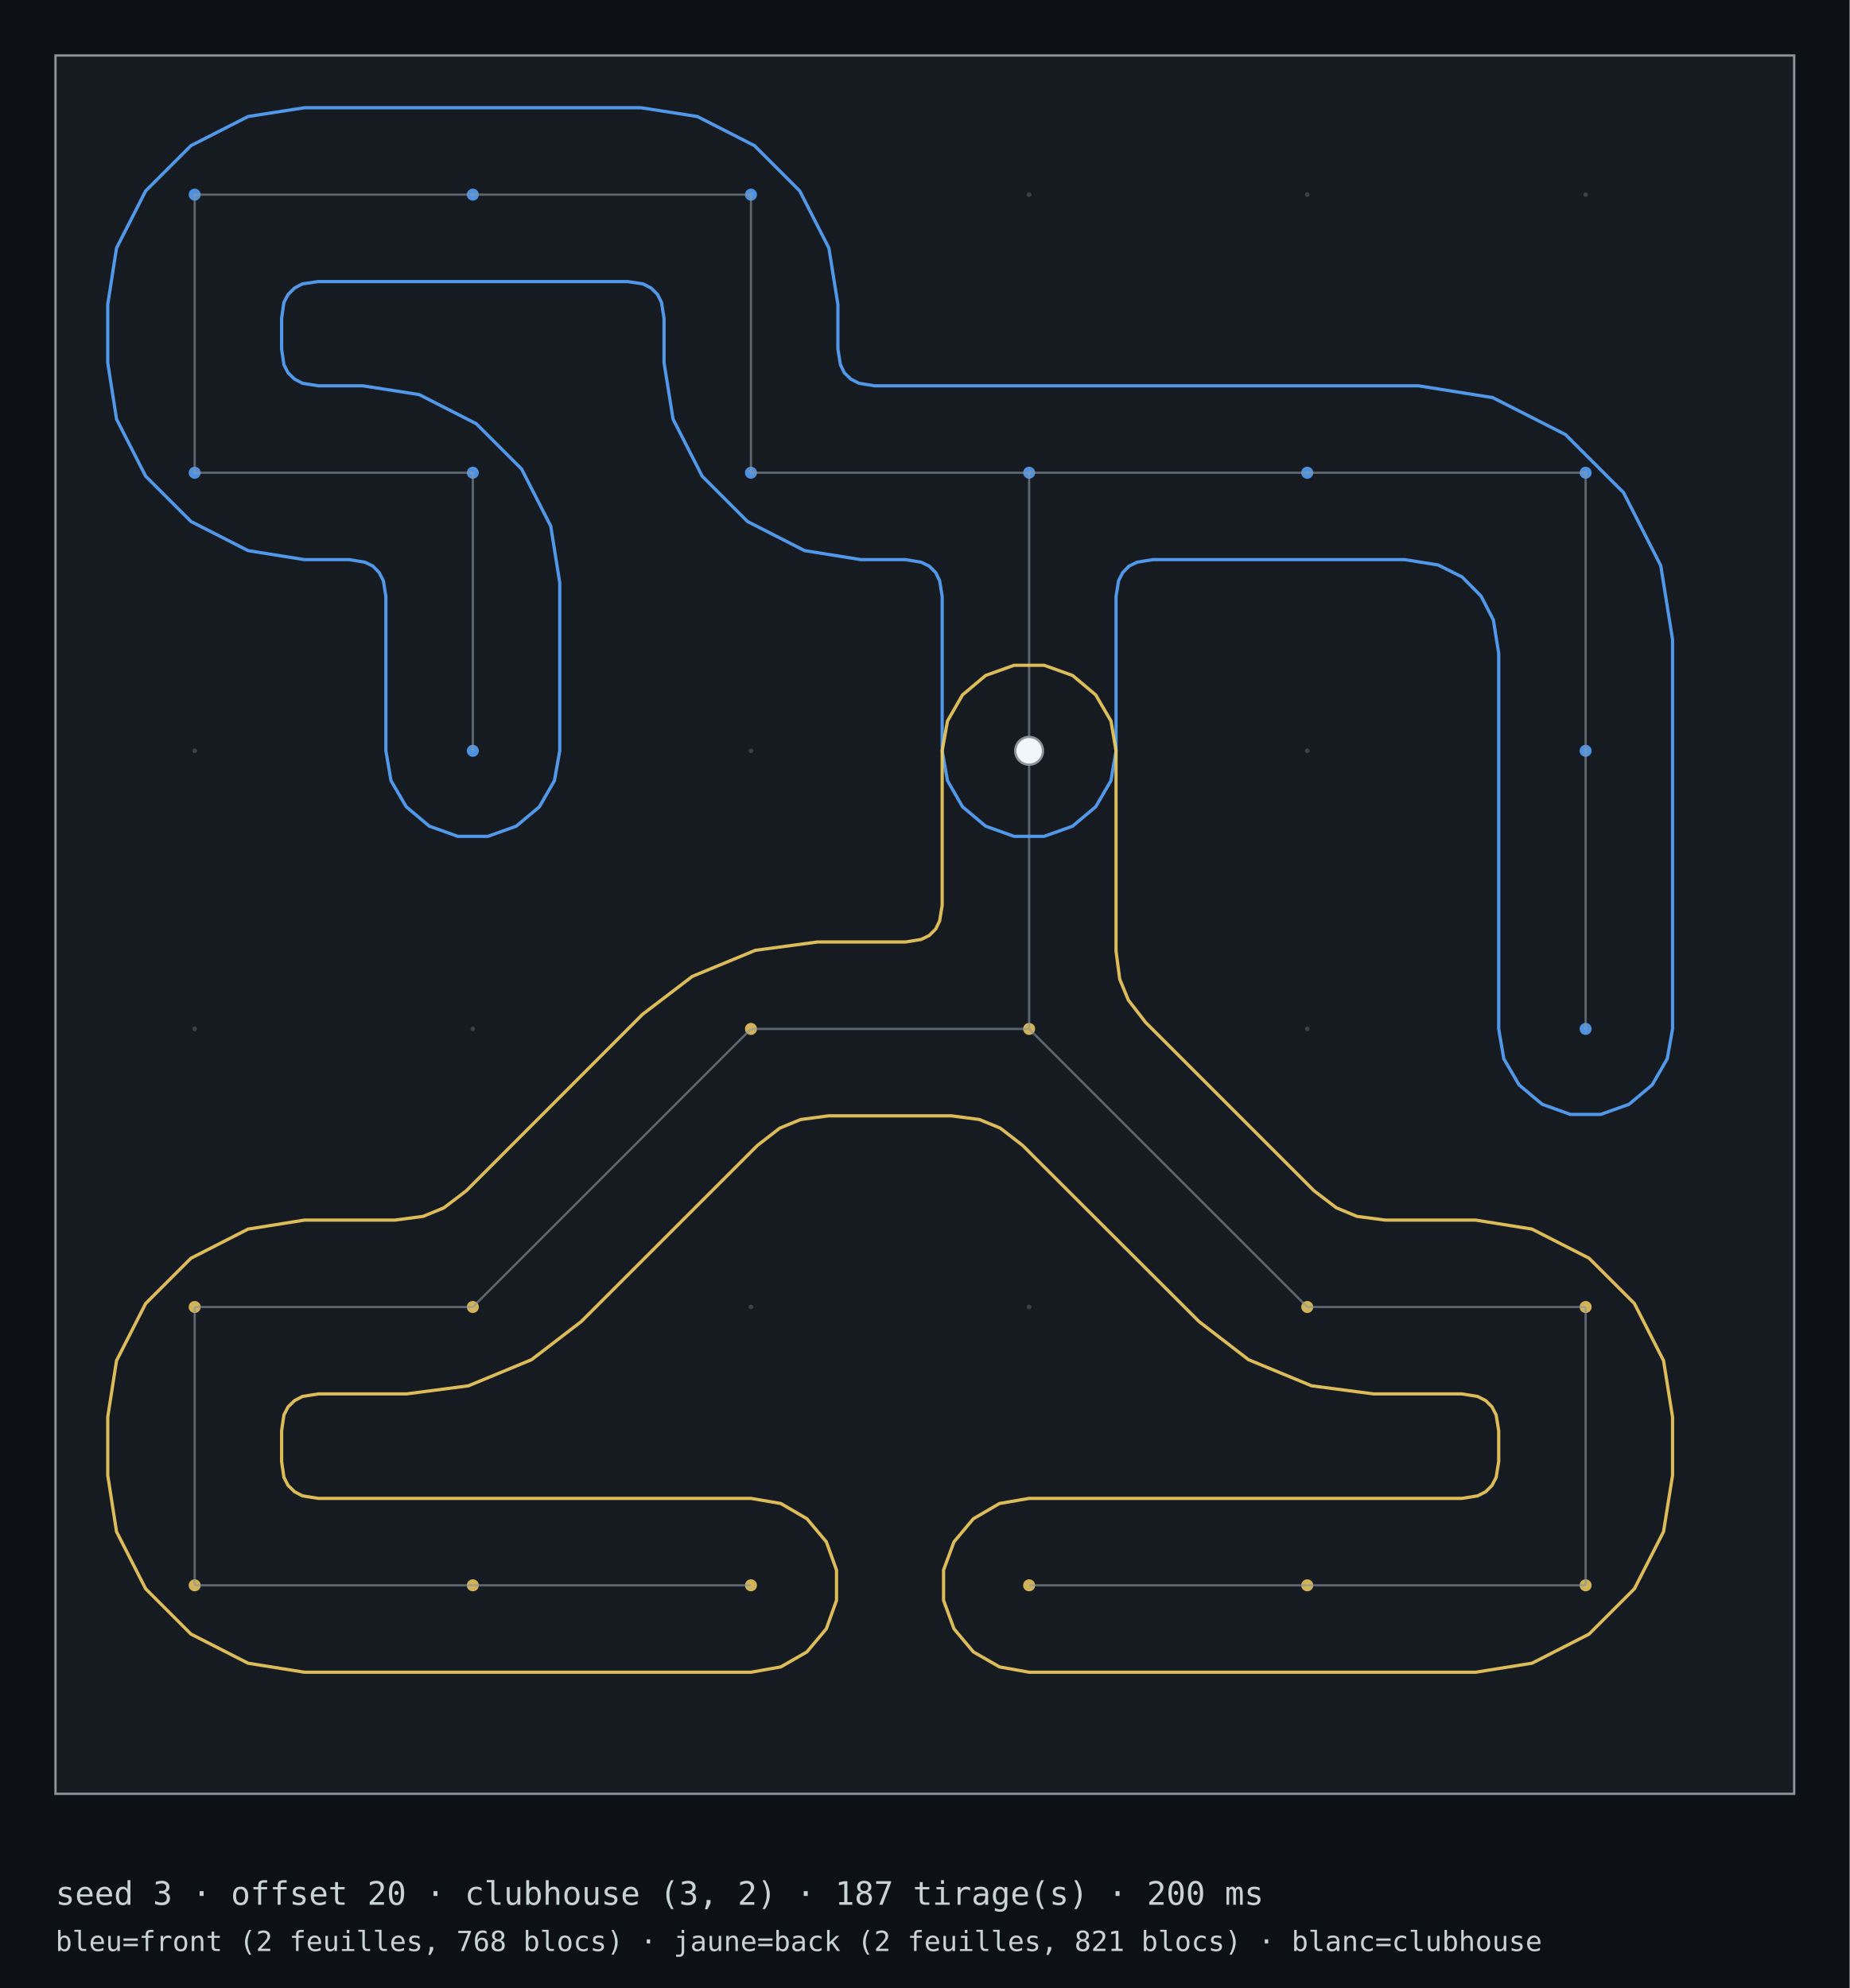
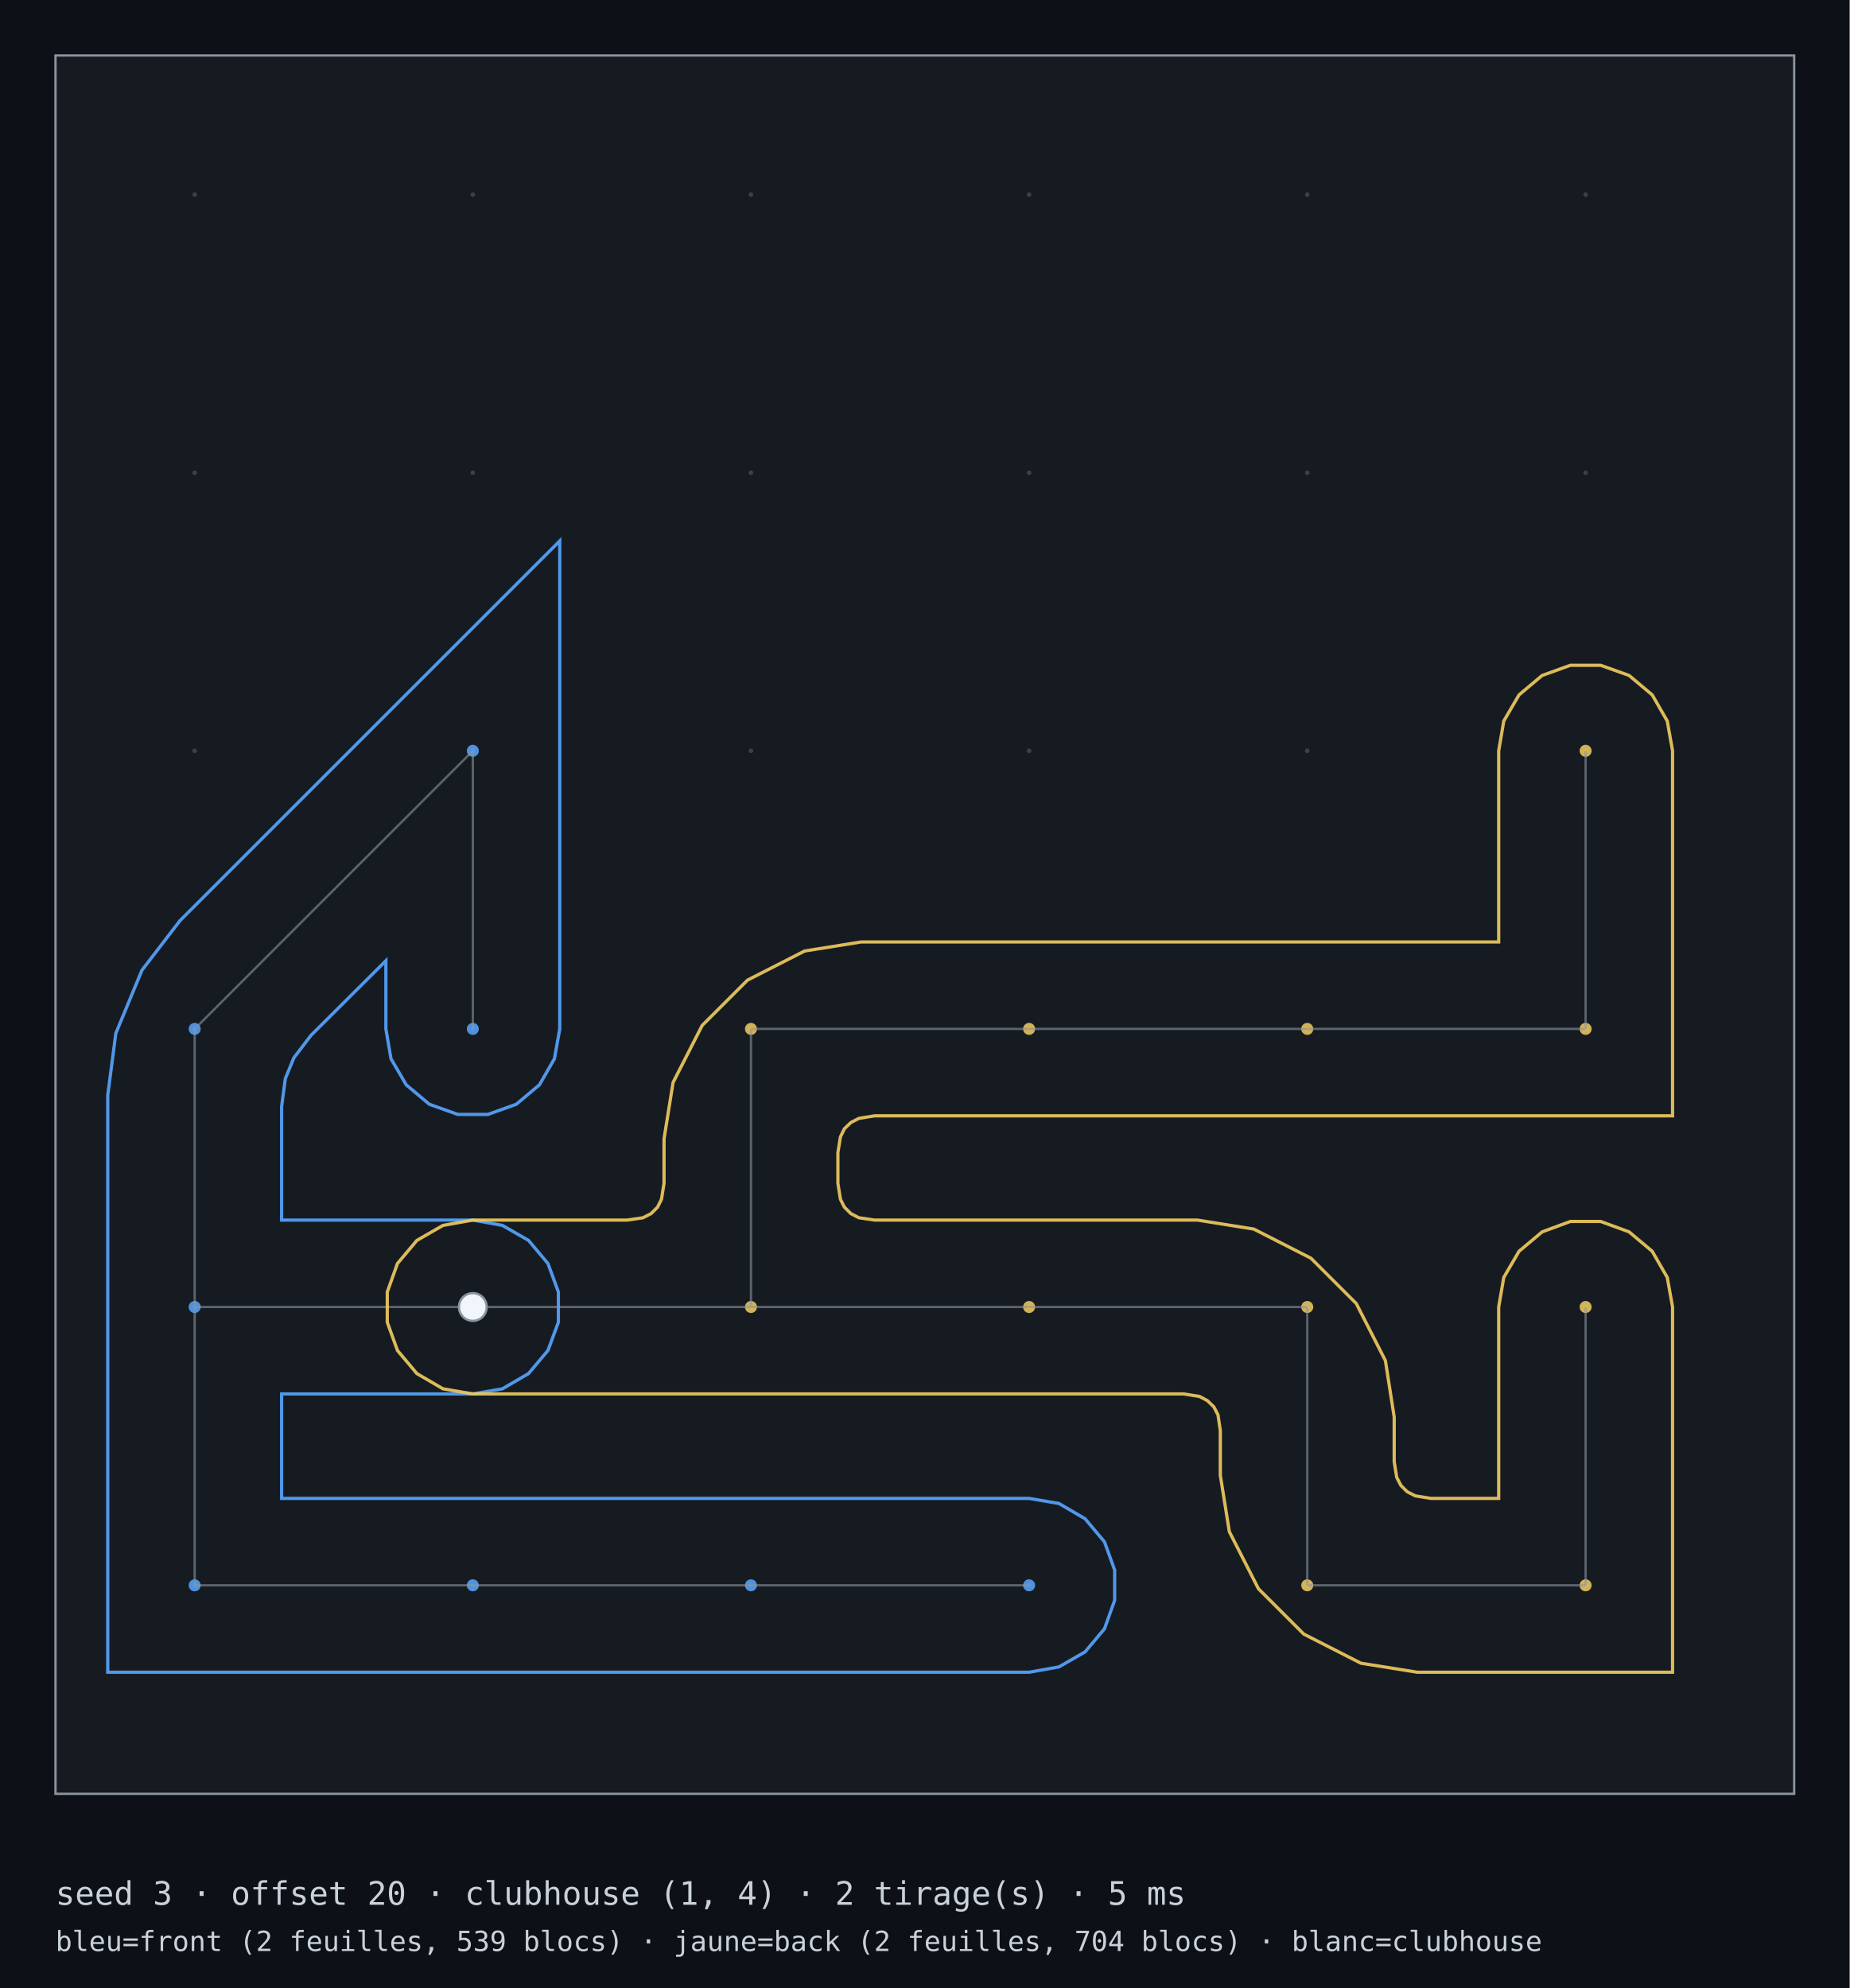
<svg xmlns="http://www.w3.org/2000/svg" width="800" height="860">
  <rect width="100%" height="100%" fill="#0d1117" />
  <rect x="24" y="24" width="752.0" height="752.0" fill="#161b22" stroke="#8b949e" />
  <style>text{font-family:monospace;fill:#c9d1d9}</style>
  <circle cx="84.2" cy="84.2" r="1.0" fill="#3b4049" />
  <circle cx="84.2" cy="204.5" r="1.0" fill="#3b4049" />
  <circle cx="84.2" cy="324.8" r="1.0" fill="#3b4049" />
  <circle cx="84.2" cy="445.1" r="1.0" fill="#3b4049" />
  <circle cx="84.2" cy="565.4" r="1.0" fill="#3b4049" />
  <circle cx="84.2" cy="685.8" r="1.0" fill="#3b4049" />
  <circle cx="204.5" cy="84.2" r="1.0" fill="#3b4049" />
  <circle cx="204.5" cy="204.5" r="1.0" fill="#3b4049" />
  <circle cx="204.5" cy="324.8" r="1.0" fill="#3b4049" />
  <circle cx="204.5" cy="445.1" r="1.0" fill="#3b4049" />
  <circle cx="204.5" cy="565.4" r="1.0" fill="#3b4049" />
  <circle cx="204.5" cy="685.8" r="1.0" fill="#3b4049" />
  <circle cx="324.8" cy="84.2" r="1.0" fill="#3b4049" />
  <circle cx="324.8" cy="204.5" r="1.0" fill="#3b4049" />
  <circle cx="324.8" cy="324.8" r="1.0" fill="#3b4049" />
  <circle cx="324.8" cy="445.1" r="1.0" fill="#3b4049" />
  <circle cx="324.8" cy="565.4" r="1.0" fill="#3b4049" />
  <circle cx="324.8" cy="685.8" r="1.0" fill="#3b4049" />
  <circle cx="445.1" cy="84.2" r="1.0" fill="#3b4049" />
  <circle cx="445.1" cy="204.5" r="1.0" fill="#3b4049" />
  <circle cx="445.1" cy="324.8" r="1.0" fill="#3b4049" />
  <circle cx="445.1" cy="445.1" r="1.0" fill="#3b4049" />
  <circle cx="445.1" cy="565.4" r="1.0" fill="#3b4049" />
  <circle cx="445.1" cy="685.8" r="1.0" fill="#3b4049" />
  <circle cx="565.4" cy="84.2" r="1.0" fill="#3b4049" />
  <circle cx="565.4" cy="204.5" r="1.0" fill="#3b4049" />
  <circle cx="565.4" cy="324.8" r="1.0" fill="#3b4049" />
  <circle cx="565.4" cy="445.1" r="1.0" fill="#3b4049" />
  <circle cx="565.4" cy="565.4" r="1.0" fill="#3b4049" />
  <circle cx="565.4" cy="685.8" r="1.0" fill="#3b4049" />
  <circle cx="685.8" cy="84.2" r="1.0" fill="#3b4049" />
  <circle cx="685.8" cy="204.5" r="1.0" fill="#3b4049" />
  <circle cx="685.8" cy="324.8" r="1.0" fill="#3b4049" />
  <circle cx="685.8" cy="445.1" r="1.0" fill="#3b4049" />
  <circle cx="685.8" cy="565.4" r="1.0" fill="#3b4049" />
  <circle cx="685.8" cy="685.8" r="1.0" fill="#3b4049" />
-   <circle cx="445.1" cy="204.5" r="2.6" fill="#58a6ff" fill-opacity="0.85" />
-   <circle cx="324.8" cy="204.5" r="2.6" fill="#58a6ff" fill-opacity="0.85" />
-   <circle cx="565.4" cy="204.5" r="2.6" fill="#58a6ff" fill-opacity="0.85" />
-   <circle cx="685.8" cy="204.5" r="2.6" fill="#58a6ff" fill-opacity="0.85" />
-   <circle cx="685.8" cy="324.8" r="2.6" fill="#58a6ff" fill-opacity="0.85" />
-   <circle cx="685.8" cy="445.1" r="2.6" fill="#58a6ff" fill-opacity="0.85" />
-   <circle cx="324.8" cy="84.2" r="2.6" fill="#58a6ff" fill-opacity="0.85" />
-   <circle cx="204.5" cy="84.2" r="2.6" fill="#58a6ff" fill-opacity="0.85" />
-   <circle cx="84.2" cy="84.2" r="2.6" fill="#58a6ff" fill-opacity="0.85" />
-   <circle cx="84.2" cy="204.5" r="2.6" fill="#58a6ff" fill-opacity="0.85" />
-   <circle cx="204.5" cy="204.5" r="2.6" fill="#58a6ff" fill-opacity="0.85" />
+   <circle cx="84.2" cy="565.4" r="2.6" fill="#58a6ff" fill-opacity="0.85" />
+   <circle cx="84.2" cy="445.1" r="2.6" fill="#58a6ff" fill-opacity="0.85" />
+   <circle cx="84.2" cy="685.8" r="2.6" fill="#58a6ff" fill-opacity="0.85" />
+   <circle cx="204.5" cy="685.8" r="2.6" fill="#58a6ff" fill-opacity="0.85" />
+   <circle cx="324.8" cy="685.8" r="2.6" fill="#58a6ff" fill-opacity="0.85" />
+   <circle cx="445.1" cy="685.8" r="2.6" fill="#58a6ff" fill-opacity="0.85" />
  <circle cx="204.5" cy="324.8" r="2.6" fill="#58a6ff" fill-opacity="0.85" />
+   <circle cx="204.5" cy="445.1" r="2.6" fill="#58a6ff" fill-opacity="0.85" />
+   <circle cx="324.8" cy="565.4" r="2.6" fill="#f2cc60" fill-opacity="0.85" />
+   <circle cx="324.8" cy="445.1" r="2.6" fill="#f2cc60" fill-opacity="0.85" />
+   <circle cx="445.1" cy="565.4" r="2.6" fill="#f2cc60" fill-opacity="0.85" />
+   <circle cx="565.4" cy="565.4" r="2.6" fill="#f2cc60" fill-opacity="0.85" />
+   <circle cx="565.4" cy="685.8" r="2.6" fill="#f2cc60" fill-opacity="0.85" />
+   <circle cx="685.8" cy="685.8" r="2.6" fill="#f2cc60" fill-opacity="0.85" />
+   <circle cx="685.8" cy="565.4" r="2.6" fill="#f2cc60" fill-opacity="0.85" />
  <circle cx="445.1" cy="445.1" r="2.6" fill="#f2cc60" fill-opacity="0.85" />
-   <circle cx="565.4" cy="565.4" r="2.6" fill="#f2cc60" fill-opacity="0.85" />
-   <circle cx="324.8" cy="445.1" r="2.6" fill="#f2cc60" fill-opacity="0.85" />
-   <circle cx="204.5" cy="565.4" r="2.6" fill="#f2cc60" fill-opacity="0.85" />
-   <circle cx="84.2" cy="565.4" r="2.6" fill="#f2cc60" fill-opacity="0.85" />
-   <circle cx="84.2" cy="685.8" r="2.6" fill="#f2cc60" fill-opacity="0.85" />
-   <circle cx="204.5" cy="685.8" r="2.6" fill="#f2cc60" fill-opacity="0.85" />
-   <circle cx="324.8" cy="685.8" r="2.6" fill="#f2cc60" fill-opacity="0.85" />
-   <circle cx="685.8" cy="565.4" r="2.6" fill="#f2cc60" fill-opacity="0.85" />
-   <circle cx="685.8" cy="685.8" r="2.6" fill="#f2cc60" fill-opacity="0.85" />
-   <circle cx="565.4" cy="685.8" r="2.6" fill="#f2cc60" fill-opacity="0.85" />
-   <circle cx="445.1" cy="685.8" r="2.6" fill="#f2cc60" fill-opacity="0.85" />
-   <line x1="445.1" y1="324.8" x2="445.1" y2="204.5" stroke="#8b949e" stroke-width="1.0" stroke-opacity="0.6" />
-   <line x1="445.1" y1="324.8" x2="445.1" y2="445.1" stroke="#8b949e" stroke-width="1.0" stroke-opacity="0.6" />
-   <line x1="445.1" y1="204.5" x2="324.8" y2="204.5" stroke="#8b949e" stroke-width="1.0" stroke-opacity="0.6" />
-   <line x1="445.1" y1="445.1" x2="565.4" y2="565.4" stroke="#8b949e" stroke-width="1.0" stroke-opacity="0.6" />
-   <line x1="324.8" y1="204.5" x2="324.8" y2="84.2" stroke="#8b949e" stroke-width="1.0" stroke-opacity="0.6" />
-   <line x1="565.4" y1="565.4" x2="685.8" y2="565.4" stroke="#8b949e" stroke-width="1.0" stroke-opacity="0.6" />
-   <line x1="324.8" y1="84.2" x2="204.5" y2="84.2" stroke="#8b949e" stroke-width="1.0" stroke-opacity="0.6" />
-   <line x1="685.8" y1="565.4" x2="685.8" y2="685.8" stroke="#8b949e" stroke-width="1.0" stroke-opacity="0.6" />
-   <line x1="204.5" y1="84.2" x2="84.2" y2="84.2" stroke="#8b949e" stroke-width="1.0" stroke-opacity="0.6" />
-   <line x1="685.8" y1="685.8" x2="565.4" y2="685.8" stroke="#8b949e" stroke-width="1.0" stroke-opacity="0.6" />
-   <line x1="84.2" y1="84.2" x2="84.2" y2="204.5" stroke="#8b949e" stroke-width="1.0" stroke-opacity="0.6" />
-   <line x1="565.4" y1="685.8" x2="445.1" y2="685.8" stroke="#8b949e" stroke-width="1.0" stroke-opacity="0.6" />
-   <line x1="84.2" y1="204.5" x2="204.5" y2="204.5" stroke="#8b949e" stroke-width="1.0" stroke-opacity="0.6" />
-   <line x1="204.5" y1="204.5" x2="204.5" y2="324.8" stroke="#8b949e" stroke-width="1.0" stroke-opacity="0.6" />
-   <line x1="445.1" y1="445.1" x2="324.8" y2="445.1" stroke="#8b949e" stroke-width="1.0" stroke-opacity="0.6" />
-   <line x1="324.8" y1="445.1" x2="204.5" y2="565.4" stroke="#8b949e" stroke-width="1.0" stroke-opacity="0.6" />
-   <line x1="445.1" y1="204.5" x2="565.4" y2="204.5" stroke="#8b949e" stroke-width="1.0" stroke-opacity="0.6" />
+   <circle cx="565.4" cy="445.1" r="2.6" fill="#f2cc60" fill-opacity="0.85" />
+   <circle cx="685.8" cy="445.1" r="2.6" fill="#f2cc60" fill-opacity="0.85" />
+   <circle cx="685.8" cy="324.8" r="2.6" fill="#f2cc60" fill-opacity="0.85" />
  <line x1="204.5" y1="565.4" x2="84.2" y2="565.4" stroke="#8b949e" stroke-width="1.0" stroke-opacity="0.6" />
-   <line x1="565.4" y1="204.5" x2="685.8" y2="204.5" stroke="#8b949e" stroke-width="1.0" stroke-opacity="0.6" />
+   <line x1="204.5" y1="565.4" x2="324.8" y2="565.4" stroke="#8b949e" stroke-width="1.0" stroke-opacity="0.6" />
+   <line x1="84.2" y1="565.4" x2="84.2" y2="445.1" stroke="#8b949e" stroke-width="1.0" stroke-opacity="0.6" />
+   <line x1="324.8" y1="565.4" x2="324.8" y2="445.1" stroke="#8b949e" stroke-width="1.0" stroke-opacity="0.6" />
+   <line x1="84.2" y1="445.1" x2="204.5" y2="324.8" stroke="#8b949e" stroke-width="1.0" stroke-opacity="0.6" />
+   <line x1="324.8" y1="445.1" x2="445.1" y2="445.1" stroke="#8b949e" stroke-width="1.0" stroke-opacity="0.6" />
+   <line x1="204.5" y1="324.8" x2="204.5" y2="445.1" stroke="#8b949e" stroke-width="1.0" stroke-opacity="0.6" />
+   <line x1="445.1" y1="445.1" x2="565.4" y2="445.1" stroke="#8b949e" stroke-width="1.0" stroke-opacity="0.6" />
+   <line x1="565.4" y1="445.1" x2="685.8" y2="445.1" stroke="#8b949e" stroke-width="1.0" stroke-opacity="0.6" />
  <line x1="84.2" y1="565.4" x2="84.2" y2="685.8" stroke="#8b949e" stroke-width="1.0" stroke-opacity="0.6" />
-   <line x1="685.8" y1="204.5" x2="685.8" y2="324.8" stroke="#8b949e" stroke-width="1.0" stroke-opacity="0.6" />
+   <line x1="685.8" y1="445.1" x2="685.8" y2="324.8" stroke="#8b949e" stroke-width="1.0" stroke-opacity="0.6" />
  <line x1="84.2" y1="685.8" x2="204.5" y2="685.8" stroke="#8b949e" stroke-width="1.0" stroke-opacity="0.6" />
-   <line x1="685.8" y1="324.8" x2="685.8" y2="445.1" stroke="#8b949e" stroke-width="1.0" stroke-opacity="0.6" />
  <line x1="204.5" y1="685.8" x2="324.8" y2="685.8" stroke="#8b949e" stroke-width="1.0" stroke-opacity="0.6" />
-   <polygon points="407.5,324.8 409.8,337.7 416.3,349.0 426.3,357.4 438.6,361.8 451.6,361.8 463.9,357.4 473.9,349.0 480.5,337.7 482.7,324.8 482.7,258.0 483.8,251.2 485.6,247.7 488.3,244.9 491.8,243.2 498.6,242.1 607.6,242.1 622.0,244.4 632.4,249.6 640.6,257.9 645.9,268.2 648.2,282.6 648.2,445.1 650.4,458.0 657.0,469.3 667.0,477.7 679.2,482.1 692.3,482.1 704.6,477.7 714.6,469.3 721.1,458.0 723.4,445.1 723.4,276.7 718.3,244.7 702.2,213.1 677.1,188.0 645.6,172.0 613.5,166.9 378.3,166.9 371.5,165.8 368.0,164.0 365.2,161.3 363.5,157.8 362.4,151.0 362.4,131.7 358.5,107.3 345.9,82.6 326.3,63.0 301.6,50.4 277.2,46.6 131.7,46.6 107.3,50.4 82.6,63.0 63.0,82.6 50.4,107.3 46.6,131.7 46.6,156.9 50.4,181.3 63.0,206.0 82.6,225.6 107.3,238.2 131.7,242.1 151.0,242.1 157.8,243.2 161.3,244.9 164.0,247.7 165.8,251.2 166.9,258.0 166.9,324.8 169.1,337.7 175.7,349.0 185.7,357.4 198.0,361.8 211.0,361.8 223.3,357.4 233.3,349.0 239.8,337.7 242.1,324.8 242.1,252.1 238.2,227.6 225.6,202.9 206.0,183.3 181.3,170.7 156.9,166.9 137.7,166.9 130.8,165.8 127.4,164.0 124.6,161.3 122.8,157.8 121.8,151.0 121.8,137.7 122.8,130.8 124.6,127.4 127.4,124.6 130.8,122.8 137.7,121.8 271.3,121.8 278.1,122.8 281.6,124.6 284.4,127.4 286.1,130.8 287.2,137.7 287.2,156.9 291.1,181.3 303.7,206.0 323.3,225.6 348.0,238.2 372.4,242.1 391.6,242.1 398.4,243.2 401.9,244.9 404.7,247.7 406.4,251.2 407.5,258.0" fill="none" stroke="#58a6ff" stroke-width="1.4" stroke-opacity="0.9" />
-   <polygon points="482.7,324.8 480.5,311.9 473.9,300.6 463.9,292.2 451.6,287.8 438.6,287.8 426.3,292.2 416.3,300.6 409.8,311.9 407.5,324.8 407.5,391.6 406.4,398.4 404.7,401.9 401.9,404.7 398.4,406.4 391.6,407.5 353.5,407.5 326.7,411.1 299.4,422.4 277.9,438.8 201.7,515.1 192.0,522.5 183.0,526.2 170.9,527.8 131.7,527.8 107.3,531.7 82.6,544.3 63.0,563.9 50.4,588.6 46.6,613.0 46.6,638.2 50.4,662.6 63.0,687.3 82.6,706.9 107.3,719.5 131.7,723.4 324.8,723.4 337.7,721.1 349.0,714.6 357.4,704.6 361.8,692.3 361.8,679.2 357.4,667.0 349.0,657.0 337.7,650.4 324.8,648.2 137.7,648.2 130.8,647.1 127.4,645.3 124.6,642.6 122.8,639.1 121.8,632.3 121.8,618.9 122.8,612.1 124.6,608.6 127.4,605.9 130.8,604.1 137.7,603.0 175.8,603.0 202.6,599.5 229.9,588.2 251.4,571.7 327.6,495.5 337.3,488.0 346.3,484.3 358.4,482.7 411.5,482.7 423.6,484.3 432.6,488.0 442.3,495.5 518.6,571.7 540.0,588.2 567.3,599.5 594.1,603.0 632.3,603.0 639.1,604.1 642.6,605.9 645.3,608.6 647.1,612.1 648.2,618.9 648.2,632.3 647.1,639.1 645.3,642.6 642.6,645.3 639.1,647.1 632.3,648.2 445.1,648.2 432.3,650.4 421.0,657.0 412.6,667.0 408.1,679.2 408.1,692.3 412.6,704.6 421.0,714.6 432.3,721.1 445.1,723.4 638.2,723.4 662.6,719.5 687.3,706.9 706.9,687.3 719.5,662.6 723.4,638.2 723.4,613.0 719.5,588.6 706.9,563.9 687.3,544.3 662.6,531.7 638.2,527.8 599.1,527.8 586.9,526.2 578.0,522.5 568.3,515.1 495.5,442.3 488.0,432.6 484.3,423.6 482.7,411.5" fill="none" stroke="#f2cc60" stroke-width="1.4" stroke-opacity="0.9" />
-   <circle cx="445.1" cy="324.8" r="6" fill="#f0f6fc" stroke="#8b949e" />
-   <text x="24" y="824" font-size="14">seed 3 · offset 20 · clubhouse (3, 2) · 187 tirage(s) · 200 ms</text>
-   <text x="24" y="844" font-size="12">bleu=front (2 feuilles, 768 blocs) · jaune=back (2 feuilles, 821 blocs) · blanc=clubhouse</text>
+   <line x1="324.8" y1="565.4" x2="445.1" y2="565.4" stroke="#8b949e" stroke-width="1.0" stroke-opacity="0.6" />
+   <line x1="324.8" y1="685.8" x2="445.1" y2="685.8" stroke="#8b949e" stroke-width="1.0" stroke-opacity="0.6" />
+   <line x1="445.1" y1="565.4" x2="565.4" y2="565.4" stroke="#8b949e" stroke-width="1.0" stroke-opacity="0.6" />
+   <line x1="565.4" y1="565.4" x2="565.4" y2="685.8" stroke="#8b949e" stroke-width="1.0" stroke-opacity="0.6" />
+   <line x1="565.4" y1="685.8" x2="685.8" y2="685.8" stroke="#8b949e" stroke-width="1.0" stroke-opacity="0.6" />
+   <line x1="685.8" y1="685.8" x2="685.8" y2="565.4" stroke="#8b949e" stroke-width="1.0" stroke-opacity="0.6" />
+   <polygon points="204.5,603.0 217.3,600.8 228.6,594.2 237.0,584.2 241.5,572.0 241.5,558.9 237.0,546.6 228.6,536.6 217.3,530.1 204.5,527.8 121.8,527.8 121.8,478.7 123.4,466.6 127.1,457.6 134.5,447.9 166.9,415.6 166.9,445.1 169.1,458.0 175.7,469.3 185.7,477.7 198.0,482.1 211.0,482.1 223.3,477.7 233.3,469.3 239.8,458.0 242.1,445.1 242.1,234.0 77.9,398.2 61.4,419.7 50.1,447.0 46.6,473.8 46.6,723.4 445.1,723.4 458.0,721.1 469.3,714.6 477.7,704.6 482.1,692.3 482.1,679.2 477.7,667.0 469.3,657.0 458.0,650.4 445.1,648.2 121.8,648.2 121.8,603.0" fill="none" stroke="#58a6ff" stroke-width="1.4" stroke-opacity="0.9" />
+   <polygon points="204.5,527.8 191.6,530.1 180.3,536.6 171.9,546.6 167.5,558.9 167.5,572.0 171.9,584.2 180.3,594.2 191.6,600.8 204.5,603.0 511.9,603.0 518.8,604.1 522.2,605.9 525.0,608.6 526.8,612.1 527.8,618.9 527.8,638.2 531.7,662.6 544.3,687.3 563.9,706.9 588.6,719.5 613.0,723.4 723.4,723.4 723.4,565.4 721.1,552.6 714.6,541.3 704.6,532.9 692.3,528.4 679.2,528.4 667.0,532.9 657.0,541.3 650.4,552.6 648.2,565.4 648.2,648.2 618.9,648.2 612.1,647.1 608.6,645.3 605.9,642.6 604.1,639.1 603.0,632.3 603.0,613.0 599.2,588.6 586.6,563.9 567.0,544.3 542.3,531.7 517.9,527.8 378.3,527.8 371.5,526.8 368.0,525.0 365.2,522.2 363.5,518.8 362.4,511.9 362.4,498.6 363.5,491.8 365.2,488.3 368.0,485.6 371.5,483.8 378.3,482.7 723.4,482.7 723.4,324.8 721.1,311.9 714.6,300.6 704.6,292.2 692.3,287.8 679.2,287.8 667.0,292.2 657.0,300.6 650.4,311.9 648.2,324.8 648.2,407.5 372.4,407.5 348.0,411.4 323.3,424.0 303.7,443.6 291.1,468.3 287.2,492.7 287.2,511.9 286.1,518.8 284.4,522.2 281.6,525.0 278.1,526.8 271.3,527.8" fill="none" stroke="#f2cc60" stroke-width="1.4" stroke-opacity="0.9" />
+   <circle cx="204.5" cy="565.4" r="6" fill="#f0f6fc" stroke="#8b949e" />
+   <text x="24" y="824" font-size="14">seed 3 · offset 20 · clubhouse (1, 4) · 2 tirage(s) · 5 ms</text>
+   <text x="24" y="844" font-size="12">bleu=front (2 feuilles, 539 blocs) · jaune=back (2 feuilles, 704 blocs) · blanc=clubhouse</text>
</svg>
